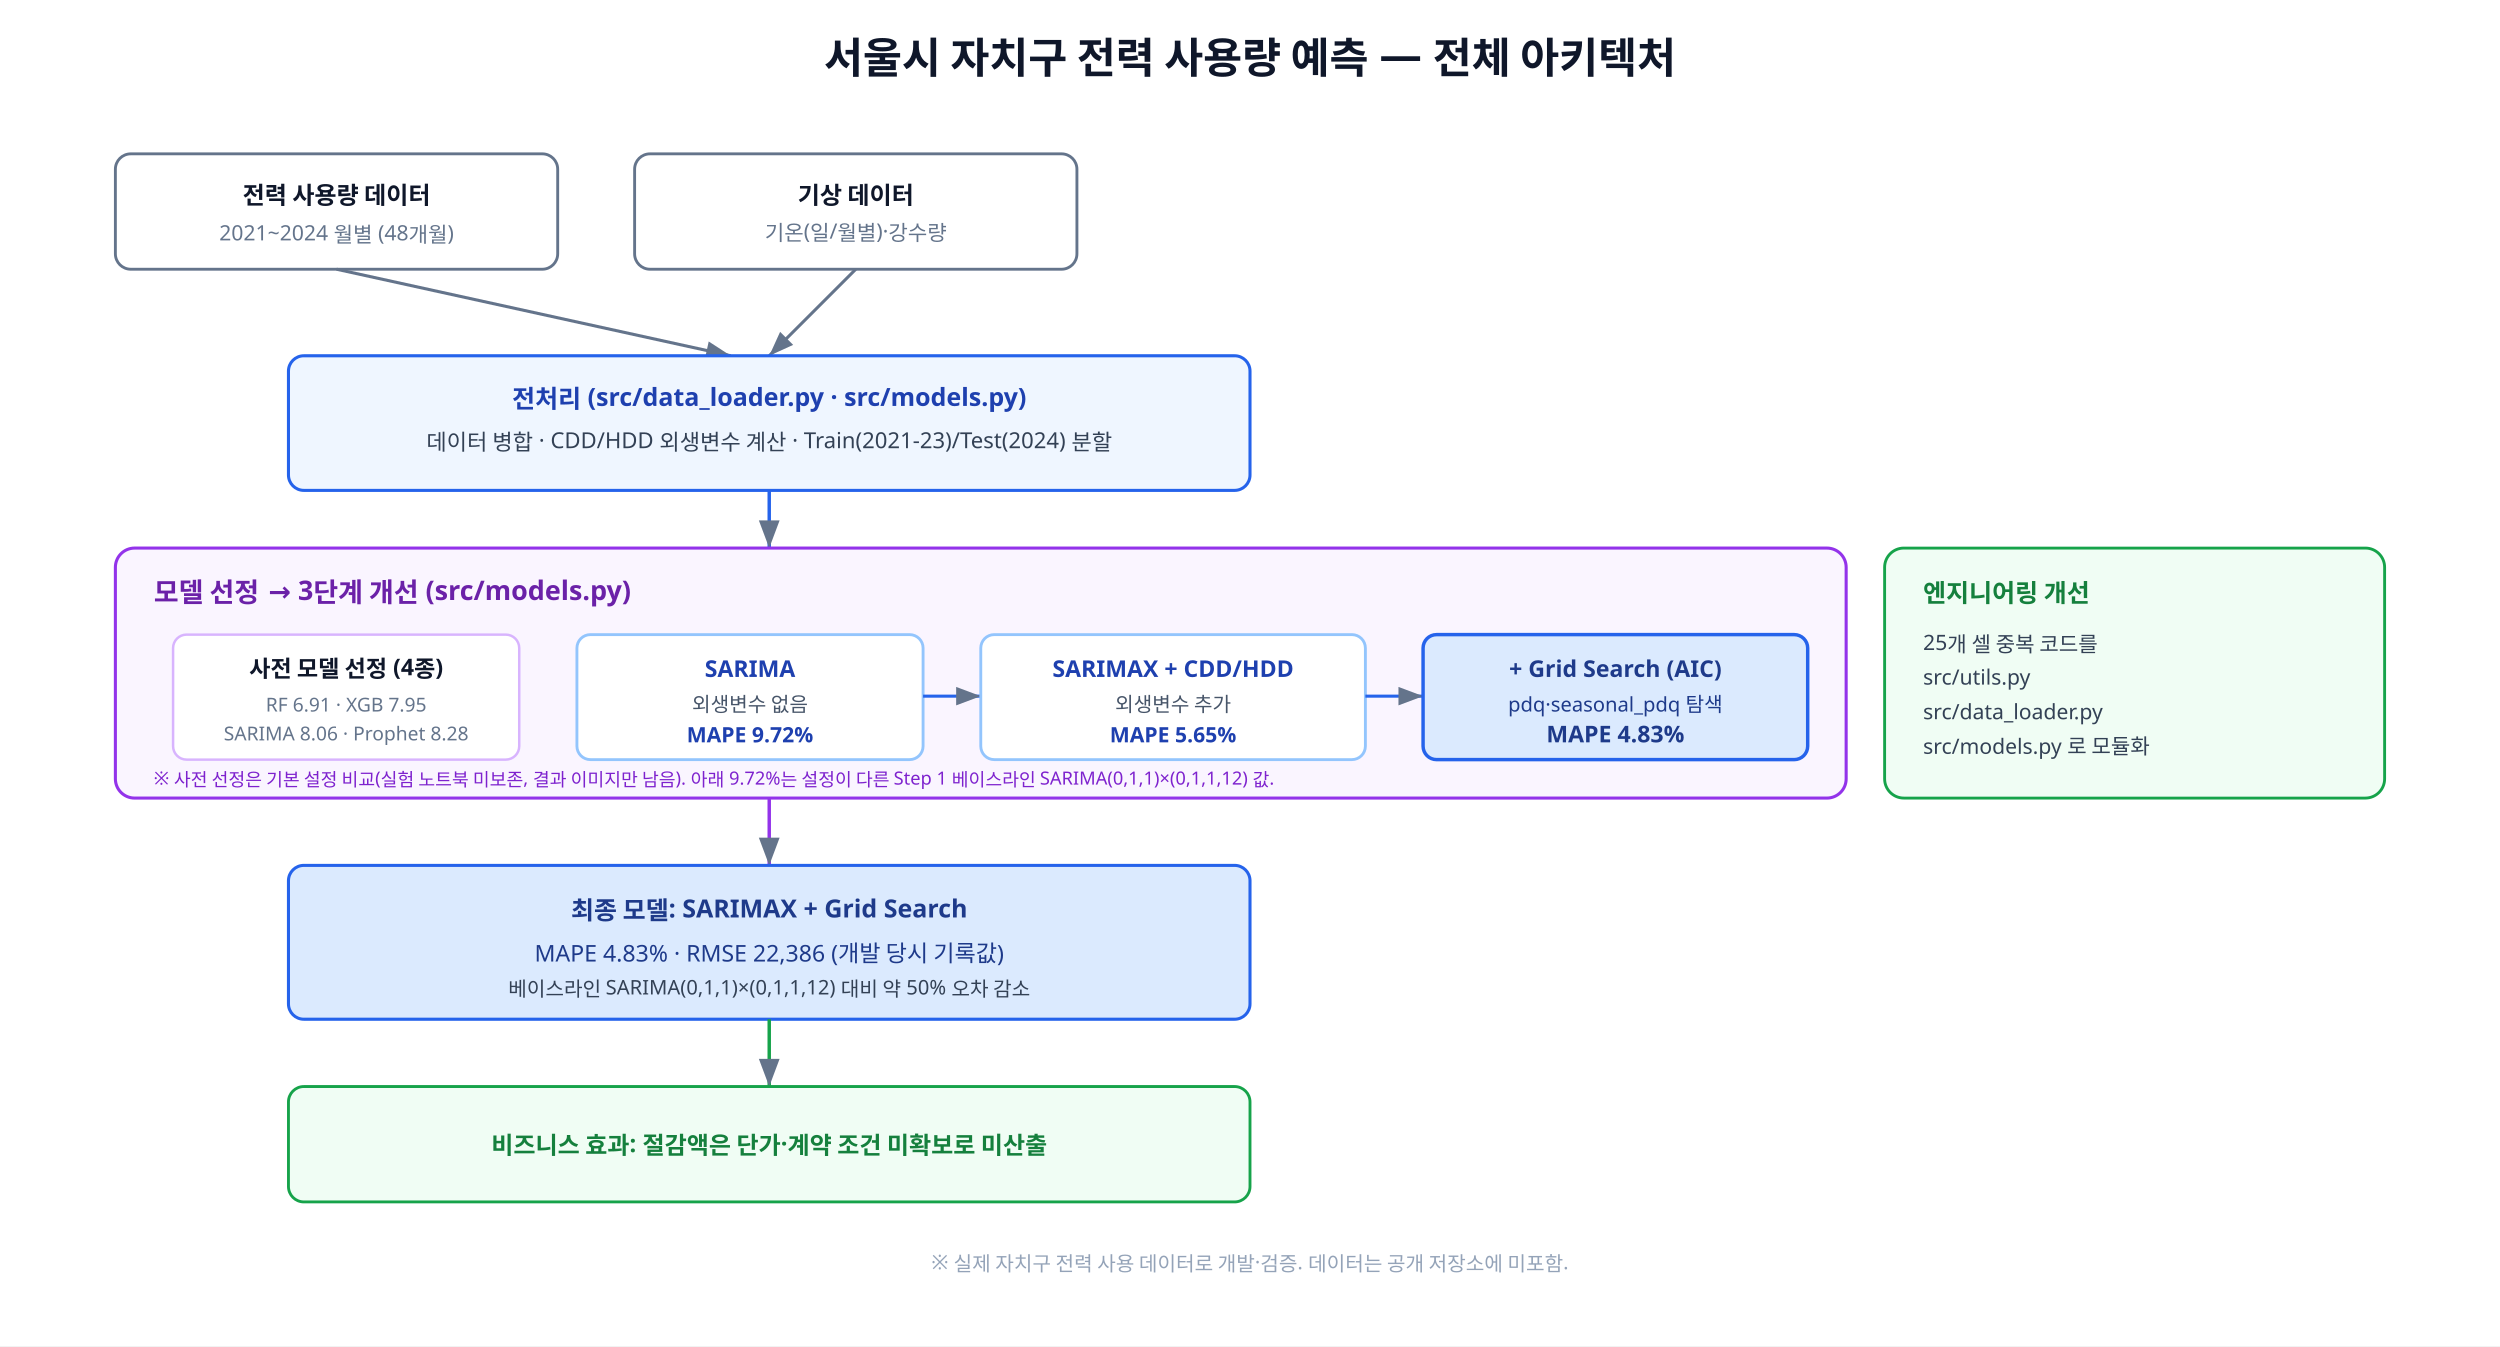
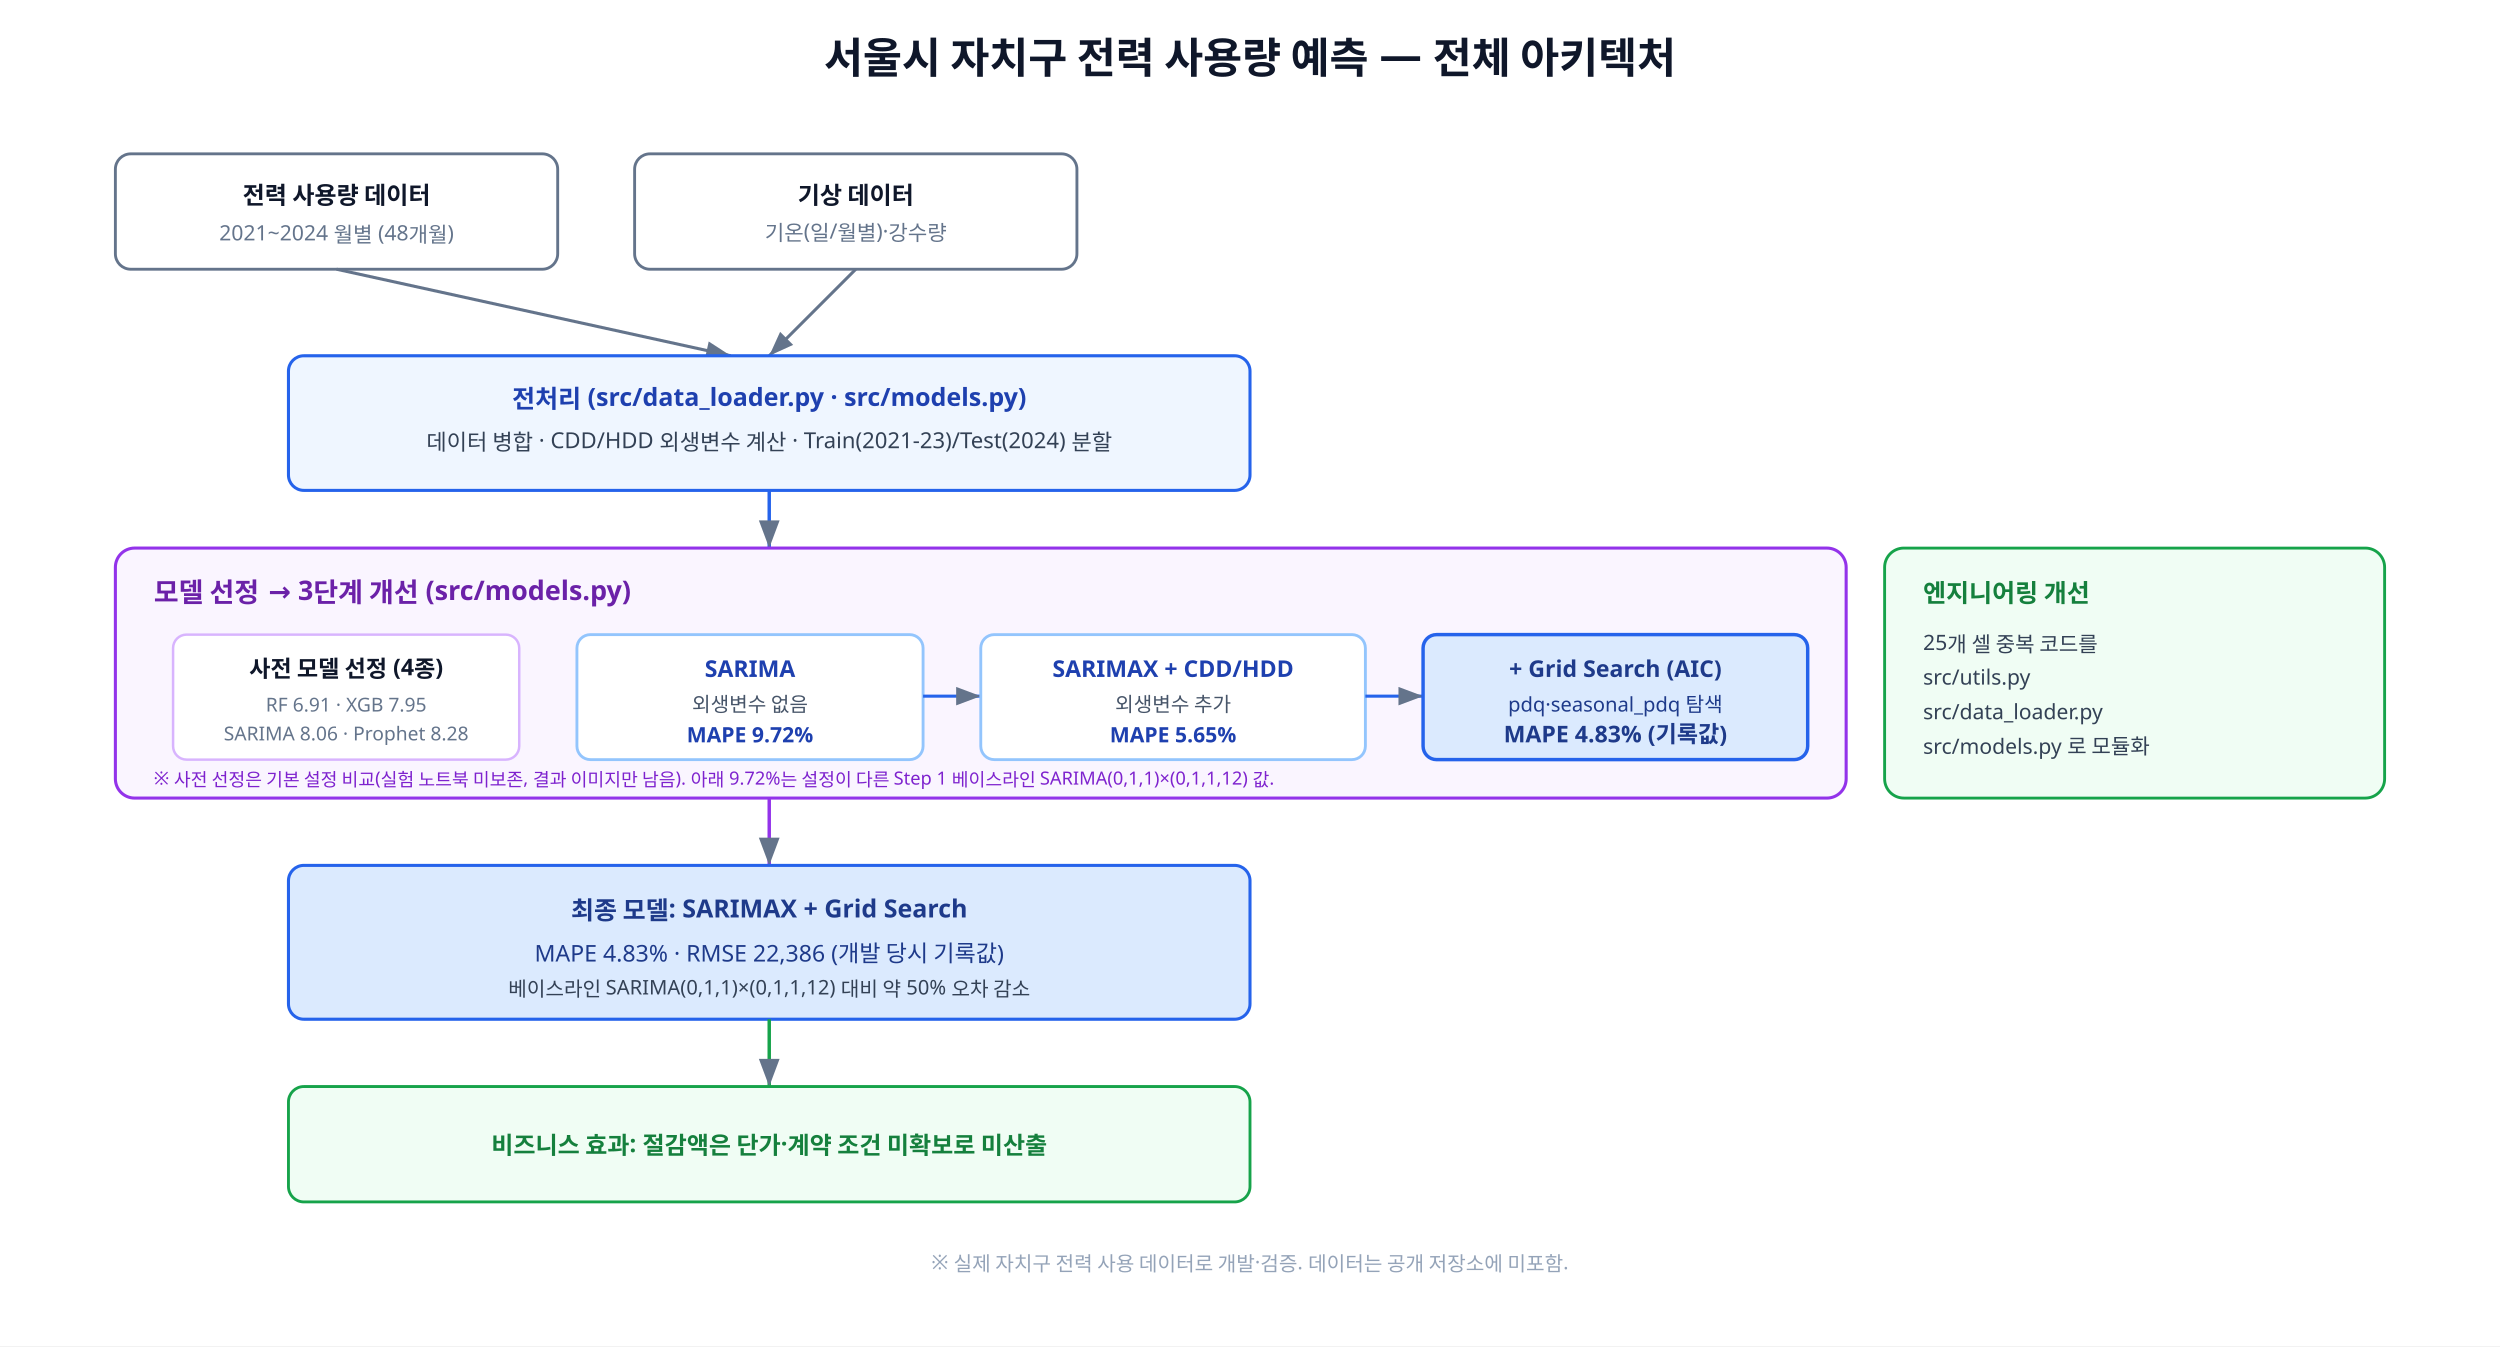
<svg xmlns="http://www.w3.org/2000/svg" width="1300" height="700" viewBox="0 0 1300 700" font-family="'Apple SD Gothic Neo','Malgun Gothic','Noto Sans KR',sans-serif">
  <defs>
    <marker id="ar" markerWidth="10" markerHeight="10" refX="8" refY="3" orient="auto" markerUnits="strokeWidth">
      <path d="M0,0 L8,3 L0,6 Z" fill="#64748b" />
    </marker>
  </defs>
  <rect width="1300" height="700" fill="#ffffff" />
  <text x="650" y="38" text-anchor="middle" font-size="22" font-weight="700" fill="#0f172a">서울시 자치구 전력 사용량 예측 — 전체 아키텍처</text>
  <rect x="60" y="80" width="230" height="60" rx="8" fill="#ffffff" stroke="#64748b" stroke-width="1.5" />
  <text x="175" y="106" text-anchor="middle" font-size="12.5" font-weight="600" fill="#0f172a">전력 사용량 데이터</text>
  <text x="175" y="125" text-anchor="middle" font-size="11" fill="#64748b">2021~2024 월별 (48개월)</text>
  <rect x="330" y="80" width="230" height="60" rx="8" fill="#ffffff" stroke="#64748b" stroke-width="1.5" />
  <text x="445" y="106" text-anchor="middle" font-size="12.5" font-weight="600" fill="#0f172a">기상 데이터</text>
  <text x="445" y="125" text-anchor="middle" font-size="11" fill="#64748b">기온(일/월별)·강수량</text>
  <line x1="175" y1="140" x2="380" y2="185" stroke="#64748b" stroke-width="1.6" marker-end="url(#ar)" />
  <line x1="445" y1="140" x2="400" y2="185" stroke="#64748b" stroke-width="1.6" marker-end="url(#ar)" />
  <rect x="150" y="185" width="500" height="70" rx="8" fill="#eff6ff" stroke="#2563eb" stroke-width="1.6" />
  <text x="400" y="212" text-anchor="middle" font-size="13" font-weight="600" fill="#1e40af">전처리 (src/data_loader.py · src/models.py)</text>
  <text x="400" y="234" text-anchor="middle" font-size="11.5" fill="#334155">데이터 병합 · CDD/HDD 외생변수 계산 · Train(2021-23)/Test(2024) 분할</text>
  <line x1="400" y1="255" x2="400" y2="285" stroke="#2563eb" stroke-width="1.8" marker-end="url(#ar)" />
  <rect x="60" y="285" width="900" height="130" rx="10" fill="#faf5ff" stroke="#9333ea" stroke-width="1.6" />
  <text x="80" y="313" font-size="14" font-weight="700" fill="#6b21a8">모델 선정 → 3단계 개선 (src/models.py)</text>
  <rect x="90" y="330" width="180" height="65" rx="7" fill="#ffffff" stroke="#d8b4fe" stroke-width="1.3" />
  <text x="180" y="352" text-anchor="middle" font-size="12" font-weight="600" fill="#0f172a">사전 모델 선정 (4종)</text>
  <text x="180" y="370" text-anchor="middle" font-size="10" fill="#64748b">RF 6.91 · XGB 7.95</text>
  <text x="180" y="385" text-anchor="middle" font-size="10" fill="#64748b">SARIMA 8.06 · Prophet 8.28</text>
  <text x="80" y="408" font-size="9.5" fill="#7e22ce">※ 사전 선정은 기본 설정 비교(실험 노트북 미보존, 결과 이미지만 남음). 아래 9.72%는 설정이 다른 Step 1 베이스라인 SARIMA(0,1,1)×(0,1,1,12) 값.</text>
  <rect x="300" y="330" width="180" height="65" rx="7" fill="#ffffff" stroke="#93c5fd" stroke-width="1.5" />
  <text x="390" y="352" text-anchor="middle" font-size="12" font-weight="700" fill="#1e40af">SARIMA</text>
  <text x="390" y="370" text-anchor="middle" font-size="10.5" fill="#475569">외생변수 없음</text>
  <text x="390" y="386" text-anchor="middle" font-size="11" fill="#1e40af" font-weight="600">MAPE 9.72%</text>
  <line x1="480" y1="362" x2="510" y2="362" stroke="#2563eb" stroke-width="1.6" marker-end="url(#ar)" />
  <rect x="510" y="330" width="200" height="65" rx="7" fill="#ffffff" stroke="#93c5fd" stroke-width="1.5" />
  <text x="610" y="352" text-anchor="middle" font-size="12" font-weight="700" fill="#1e40af">SARIMAX + CDD/HDD</text>
  <text x="610" y="370" text-anchor="middle" font-size="10.5" fill="#475569">외생변수 추가</text>
  <text x="610" y="386" text-anchor="middle" font-size="11" fill="#1e40af" font-weight="600">MAPE 5.65%</text>
  <line x1="710" y1="362" x2="740" y2="362" stroke="#2563eb" stroke-width="1.6" marker-end="url(#ar)" />
  <rect x="740" y="330" width="200" height="65" rx="7" fill="#dbeafe" stroke="#2563eb" stroke-width="1.8" />
  <text x="840" y="352" text-anchor="middle" font-size="12" font-weight="700" fill="#1e3a8a">+ Grid Search (AIC)</text>
  <text x="840" y="370" text-anchor="middle" font-size="10.5" fill="#1e3a8a">pdq·seasonal_pdq 탐색</text>
-   <text x="840" y="386" text-anchor="middle" font-size="12" fill="#1e3a8a" font-weight="700">MAPE 4.83%</text>
+   <text x="840" y="386" text-anchor="middle" font-size="12" fill="#1e3a8a" font-weight="700">MAPE 4.83% (기록값)</text>
  <line x1="400" y1="415" x2="400" y2="450" stroke="#9333ea" stroke-width="1.8" marker-end="url(#ar)" />
  <rect x="980" y="285" width="260" height="130" rx="10" fill="#f0fdf4" stroke="#16a34a" stroke-width="1.5" />
  <text x="1000" y="313" font-size="13" font-weight="700" fill="#15803d">엔지니어링 개선</text>
  <text x="1000" y="338" font-size="11" fill="#334155">25개 셀 중복 코드를</text>
  <text x="1000" y="356" font-size="11" fill="#334155">src/utils.py</text>
  <text x="1000" y="374" font-size="11" fill="#334155">src/data_loader.py</text>
  <text x="1000" y="392" font-size="11" fill="#334155">src/models.py 로 모듈화</text>
  <rect x="150" y="450" width="500" height="80" rx="8" fill="#dbeafe" stroke="#2563eb" stroke-width="1.6" />
  <text x="400" y="478" text-anchor="middle" font-size="13" font-weight="700" fill="#1e3a8a">최종 모델: SARIMAX + Grid Search</text>
  <text x="400" y="500" text-anchor="middle" font-size="12" fill="#1e3a8a">MAPE 4.83% · RMSE 22,386 (개발 당시 기록값)</text>
  <text x="400" y="518" text-anchor="middle" font-size="10.5" fill="#334155">베이스라인 SARIMA(0,1,1)×(0,1,1,12) 대비 약 50% 오차 감소</text>
  <line x1="400" y1="530" x2="400" y2="565" stroke="#16a34a" stroke-width="1.8" marker-end="url(#ar)" />
  <rect x="150" y="565" width="500" height="60" rx="8" fill="#f0fdf4" stroke="#16a34a" stroke-width="1.5" />
  <text x="400" y="600" text-anchor="middle" font-size="12.5" fill="#15803d" font-weight="600">비즈니스 효과: 절감액은 단가·계약 조건 미확보로 미산출</text>
  <text x="650" y="660" text-anchor="middle" font-size="10.5" fill="#94a3b8">※ 실제 자치구 전력 사용 데이터로 개발·검증. 데이터는 공개 저장소에 미포함.</text>
</svg>
